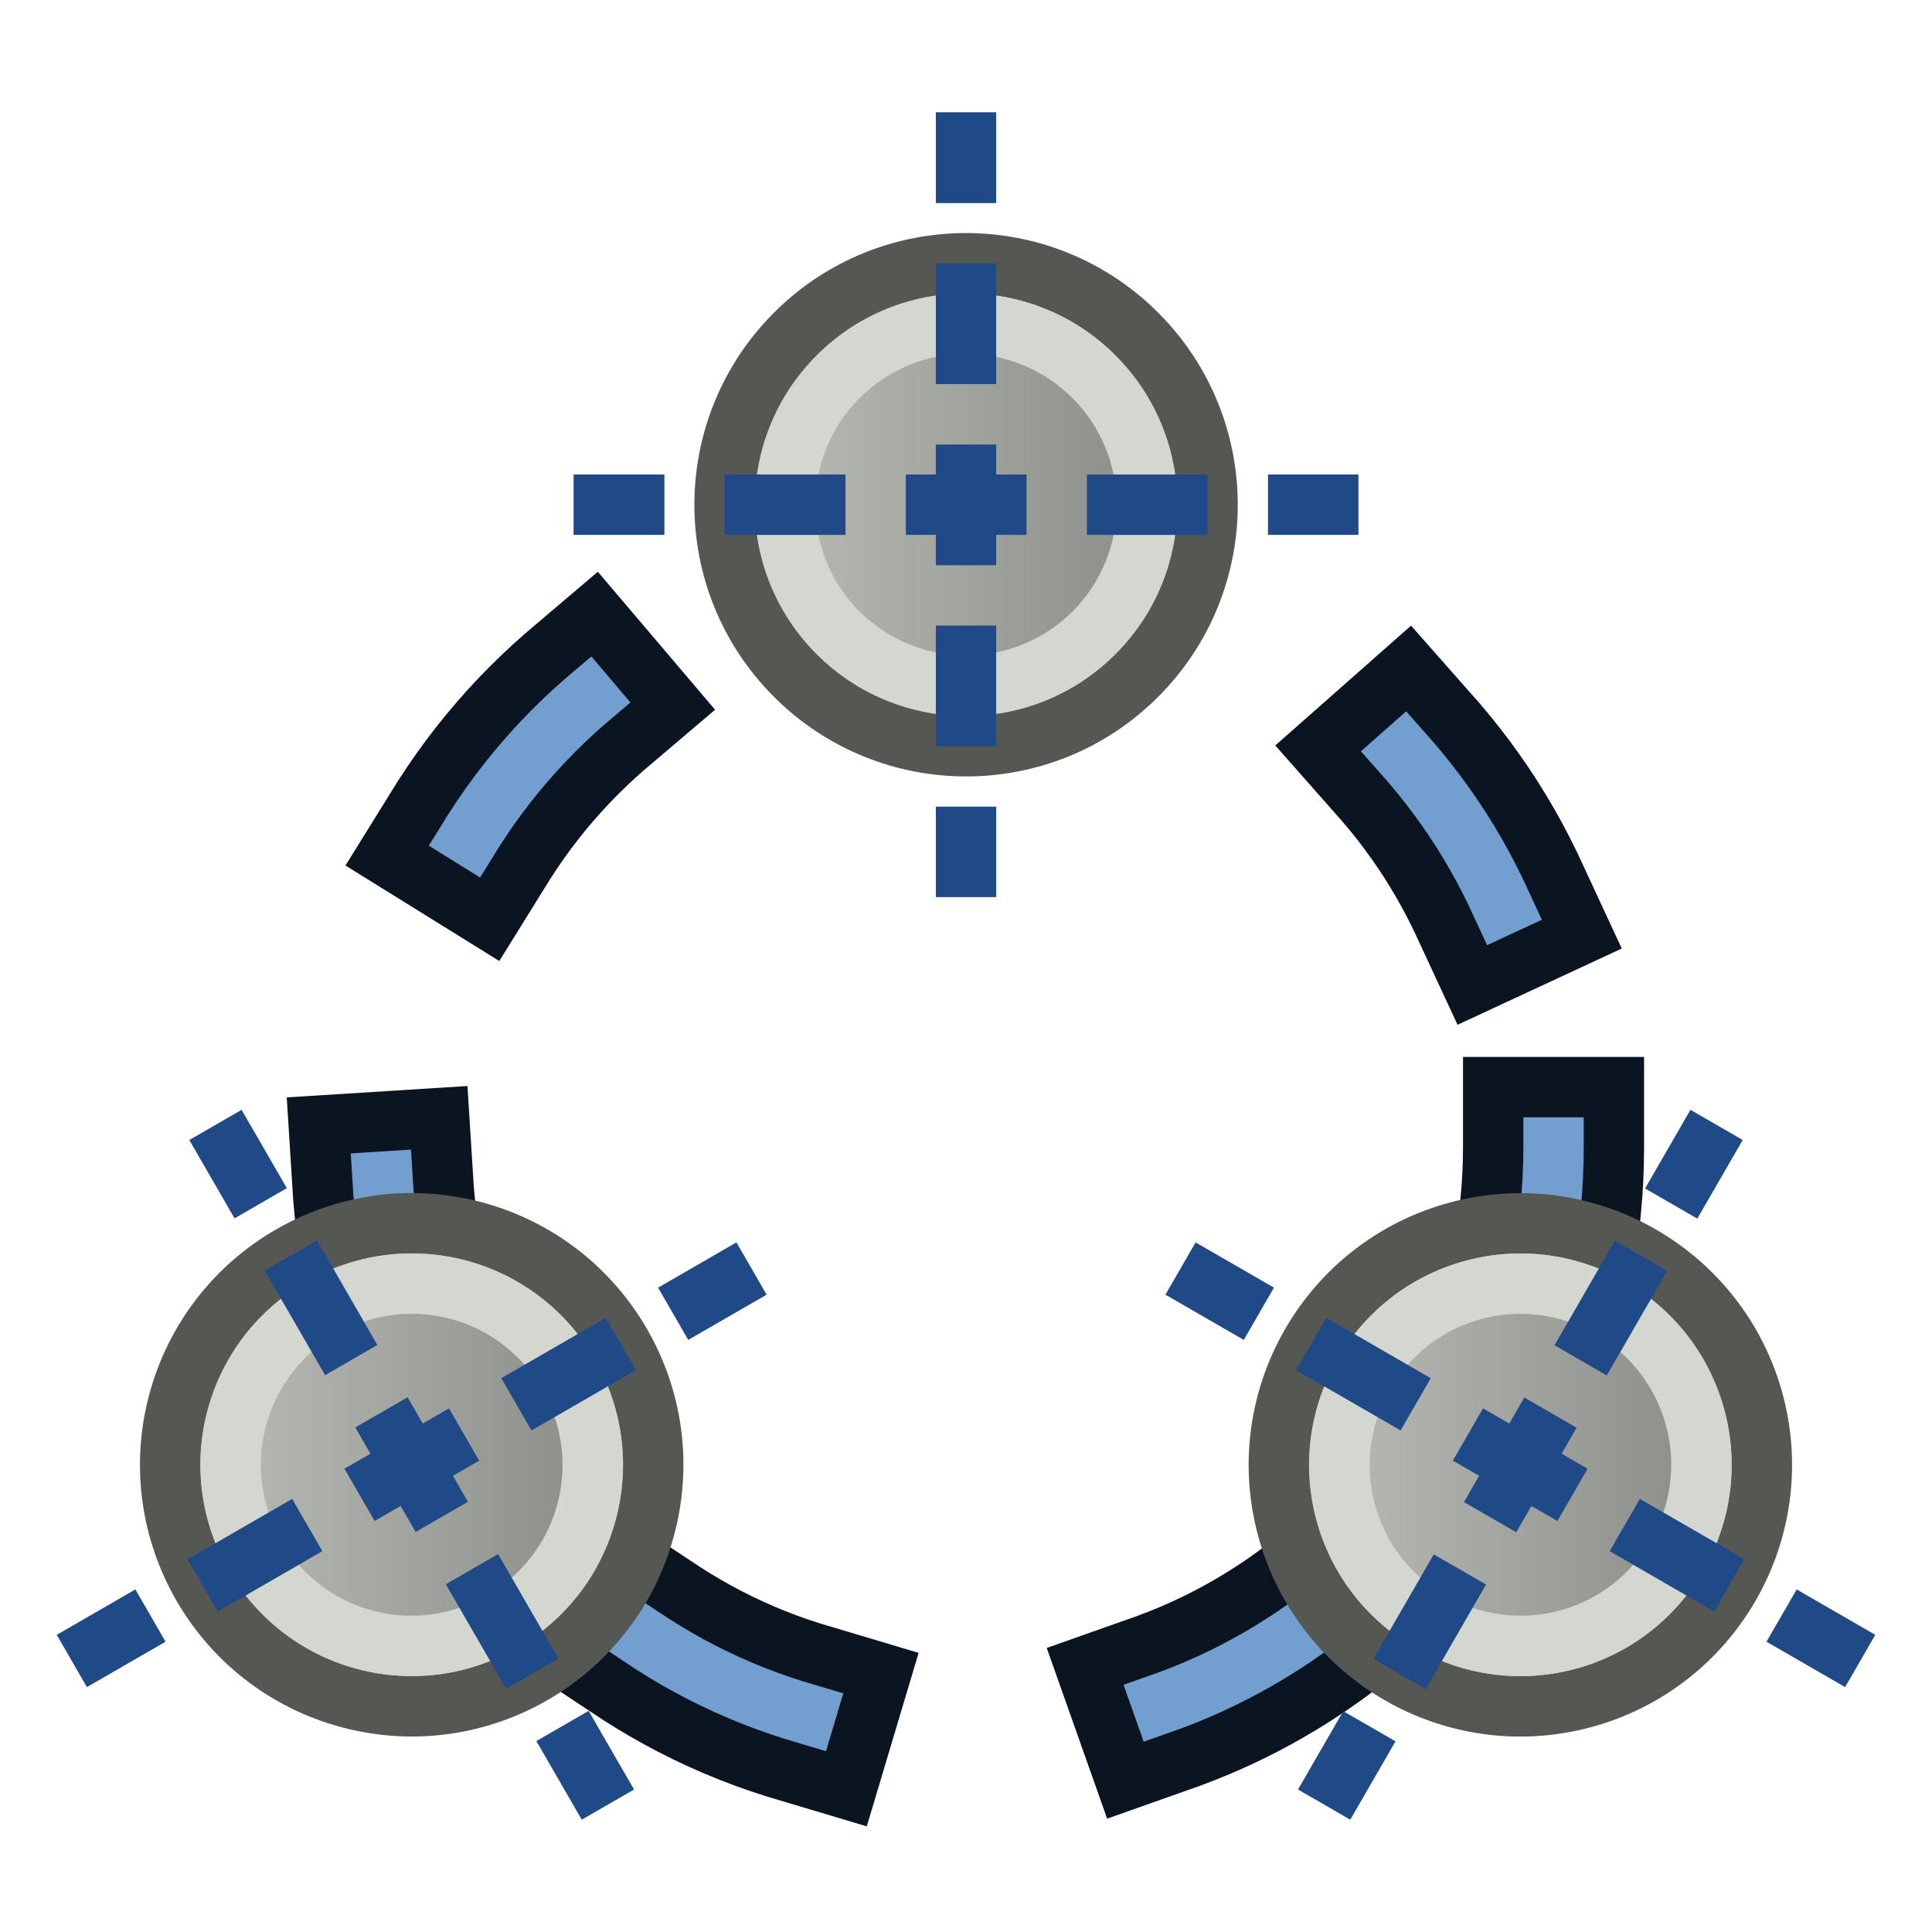
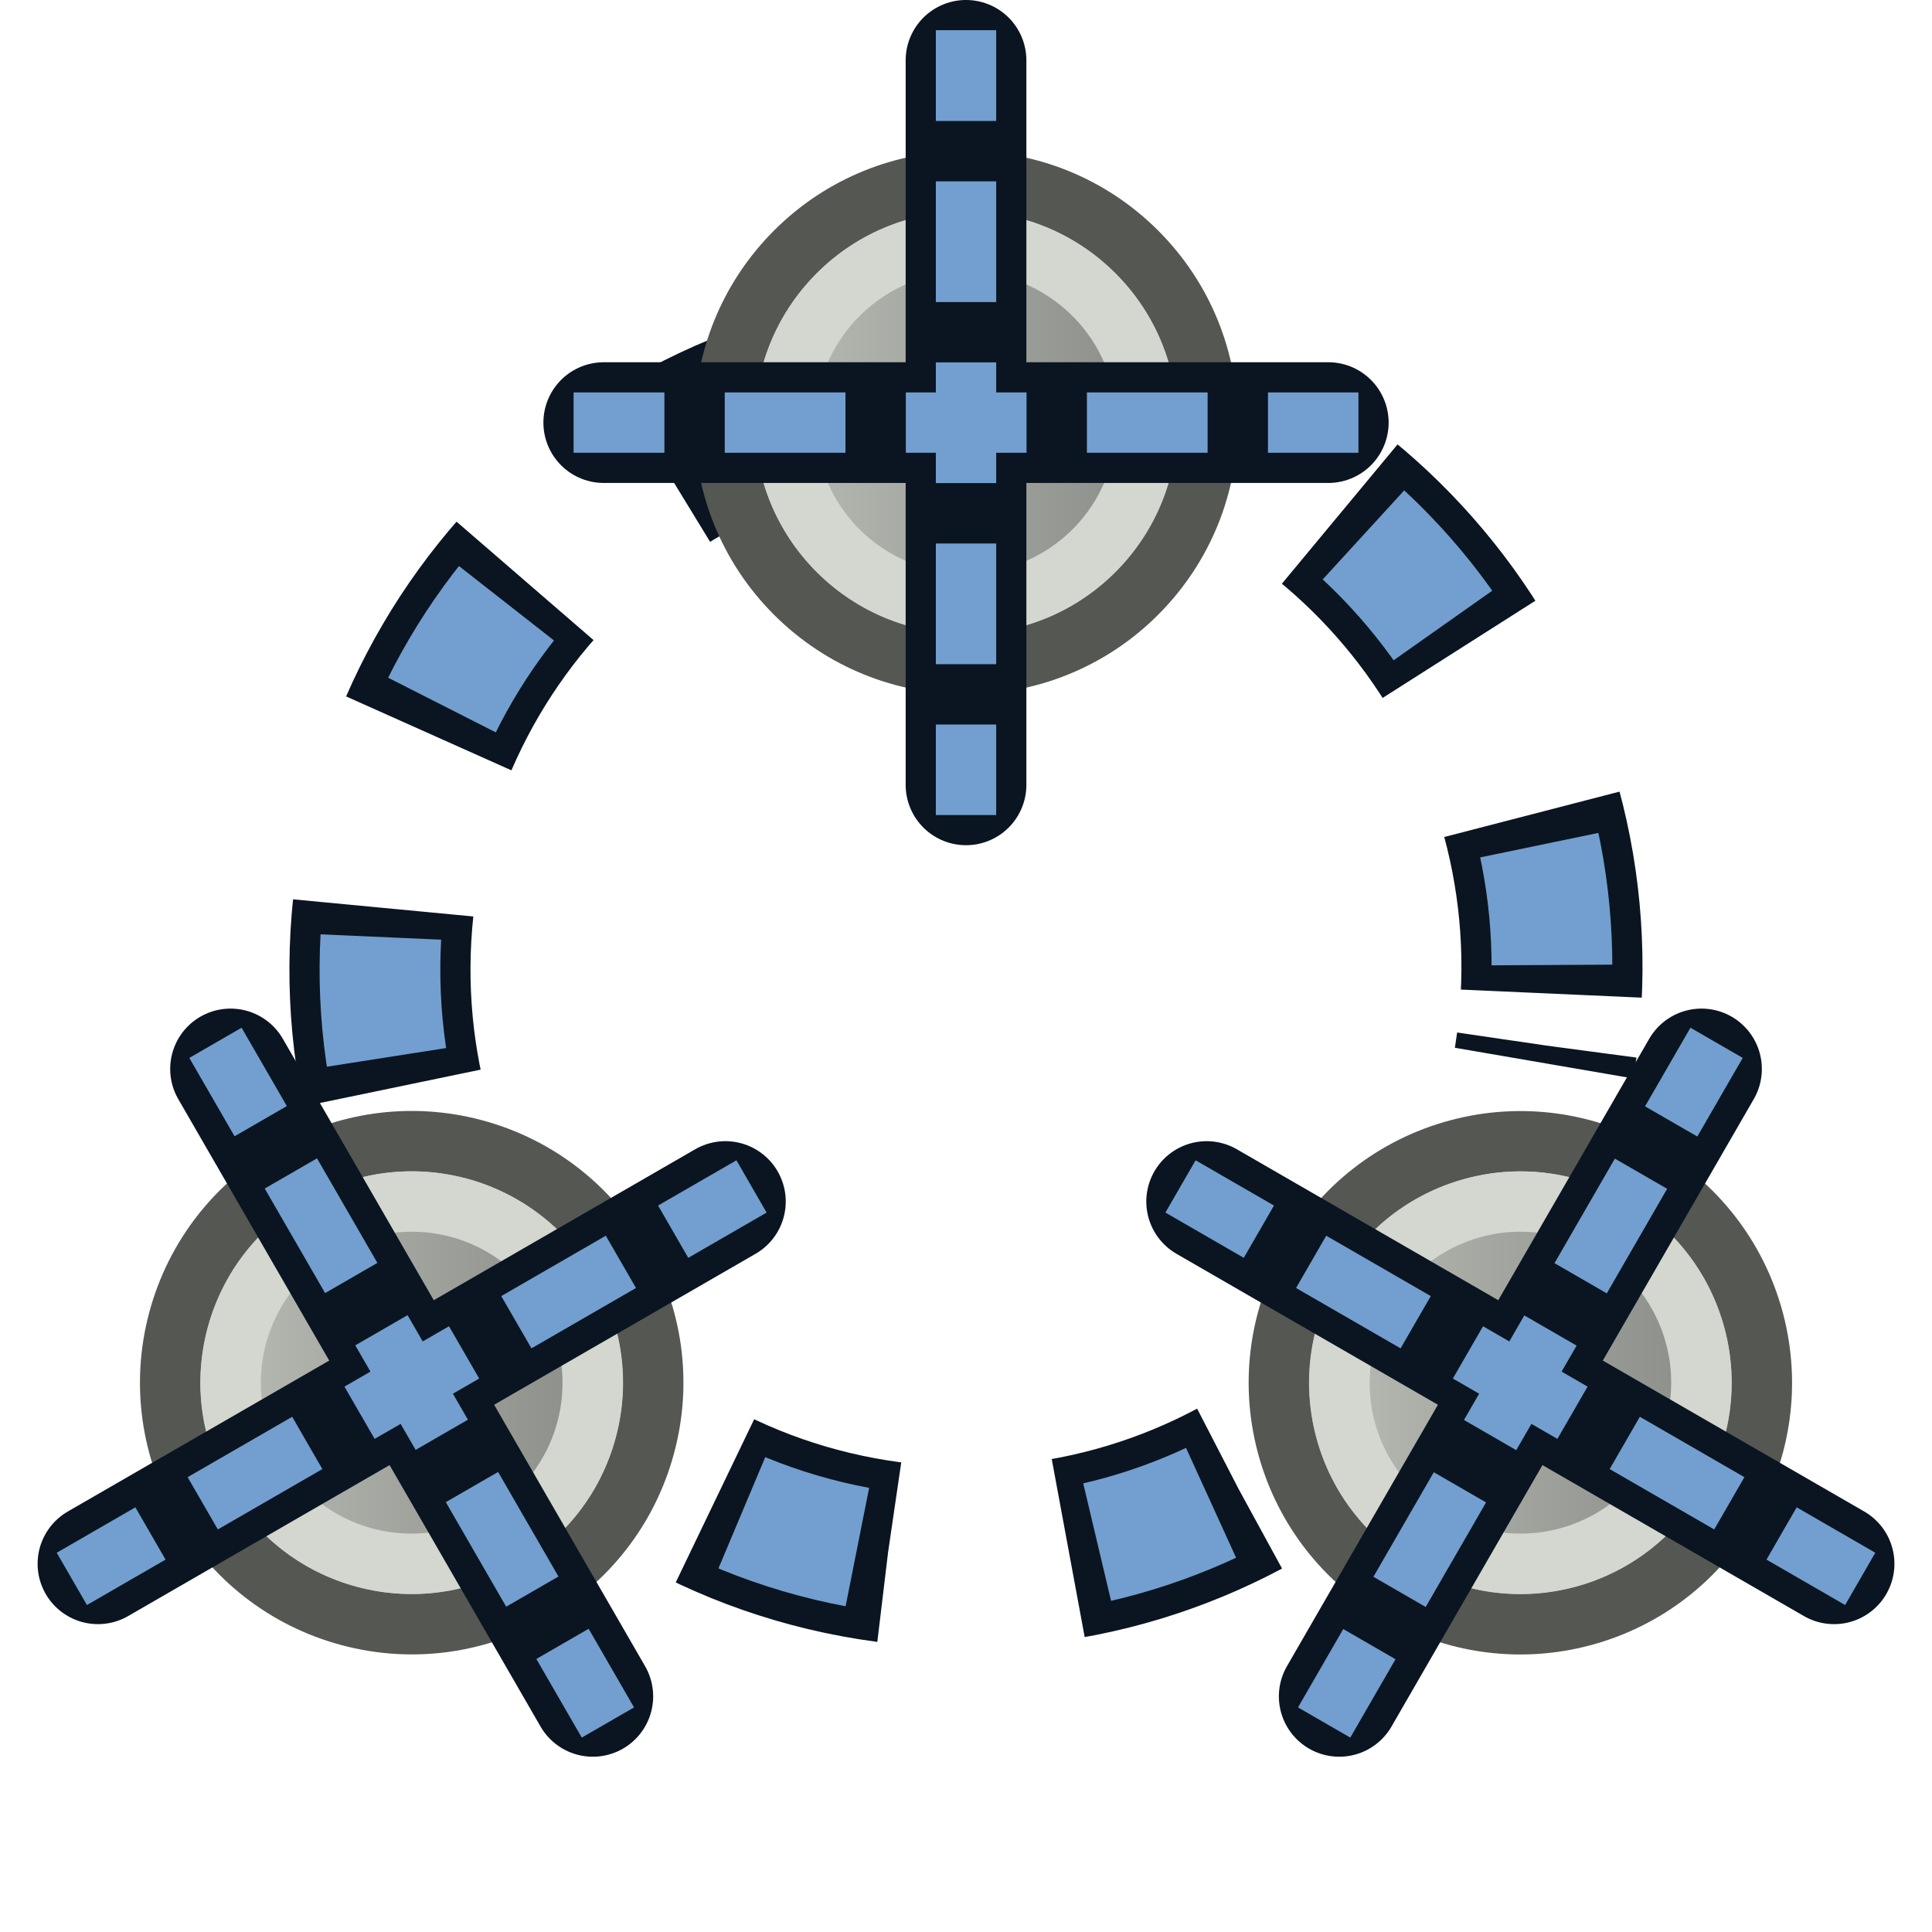
<svg xmlns="http://www.w3.org/2000/svg" xmlns:xlink="http://www.w3.org/1999/xlink" width="64" height="64" viewBox="0 0 16.933 16.933" version="1.1" id="svg8">
  <defs id="defs2">
    <linearGradient id="linearGradient10">
      <stop style="stop-color:#888a85;stop-opacity:1;" offset="0" id="stop10" />
      <stop style="stop-color:#babdb6;stop-opacity:1;" offset="1" id="stop11" />
    </linearGradient>
    <linearGradient id="linearGradient8">
      <stop style="stop-color:#888a85;stop-opacity:1;" offset="0" id="stop8" />
      <stop style="stop-color:#babdb6;stop-opacity:1;" offset="1" id="stop9" />
    </linearGradient>
    <linearGradient id="linearGradient6">
      <stop style="stop-color:#888a85;stop-opacity:1;" offset="0" id="stop6" />
      <stop style="stop-color:#babdb6;stop-opacity:1;" offset="1" id="stop7" />
    </linearGradient>
    <linearGradient id="linearGradient5969">
      <stop style="stop-color:#000000;stop-opacity:1;" offset="0" id="stop5967" />
    </linearGradient>
    <linearGradient xlink:href="#linearGradient6" id="linearGradient7" x1="-1.492" y1="7.304" x2="2.209" y2="7.304" gradientUnits="userSpaceOnUse" />
    <linearGradient xlink:href="#linearGradient8" id="linearGradient9" x1="-6.348" y1="-1.112" x2="-2.652" y2="-1.112" gradientUnits="userSpaceOnUse" />
    <linearGradient xlink:href="#linearGradient10" id="linearGradient11" x1="-11.209" y1="7.304" x2="-7.508" y2="7.304" gradientUnits="userSpaceOnUse" />
+     <linearGradient xlink:href="#linearGradient6" id="linearGradient33" gradientUnits="userSpaceOnUse" x1="-1.492" y1="7.304" x2="2.209" y2="7.304" />
+     <linearGradient xlink:href="#linearGradient8" id="linearGradient34" gradientUnits="userSpaceOnUse" x1="-6.348" y1="-1.112" x2="-2.652" y2="-1.112" />
+     <linearGradient xlink:href="#linearGradient10" id="linearGradient35" gradientUnits="userSpaceOnUse" x1="-11.209" y1="7.304" x2="-7.508" y2="7.304" />
  </defs>
-   <ellipse style="display:inline;fill:none;stroke:#0b1521;stroke-width:1.587;stroke-linecap:square;stroke-linejoin:round;stroke-dasharray:1.587, 3.175;stroke-dashoffset:0" id="path32" cx="8.481" cy="10.057" rx="5.135" ry="5.162" />
-   <ellipse style="display:inline;fill:none;stroke:#729fcf;stroke-width:0.529;stroke-linecap:square;stroke-linejoin:round;stroke-dasharray:1.588, 3.175;stroke-dashoffset:0" id="ellipse33" cx="8.481" cy="10.057" rx="5.135" ry="5.162" />
-   <g id="layer2">
-     <g id="g7" transform="matrix(1.000005,0,0,0.999992,3.966646,5.53338)" style="display:inline;stroke-width:1">
-       <path style="fill:#d3d7cf;stroke:#555753;stroke-width:0.529;stroke-linecap:square;stroke-linejoin:round;stroke-dasharray:none" d="M -0.19,5.26 C 0.939,4.958 2.1,5.628 2.403,6.757 2.705,7.886 2.035,9.047 0.906,9.349 -0.223,9.652 -1.384,8.982 -1.686,7.853 -1.989,6.724 -1.319,5.563 -0.19,5.26 Z" transform="scale(-1,1)" id="path14" />
-       <path style="fill:#d3d7cf;stroke:#555753;stroke-width:0.529;stroke-linecap:square;stroke-linejoin:round;stroke-dasharray:none" d="m -5.997,0.387 c -0.827,-0.827 -0.827,-2.167 0,-2.993 0.827,-0.827 2.167,-0.827 2.993,0 0.827,0.827 0.827,2.167 0,2.993 -0.827,0.827 -2.167,0.827 -2.993,0 z" transform="scale(-1,1)" id="path6" />
-       <path style="fill:#d3d7cf;stroke:#555753;stroke-width:0.529;stroke-linecap:square;stroke-linejoin:round;stroke-dasharray:none" d="m -7.314,7.853 c -0.303,1.129 -1.463,1.799 -2.592,1.497 -1.129,-0.303 -1.799,-1.463 -1.497,-2.592 0.303,-1.129 1.463,-1.799 2.592,-1.497 1.129,0.303 1.799,1.463 1.497,2.592 z" transform="scale(-1,1)" id="path3" />
-       <path style="display:inline;stroke-width:0.529;fill:url(#linearGradient7);stroke:#d3d7cf;stroke-linecap:square;stroke-linejoin:round;stroke-dasharray:none" d="M 0.344,5.717 C 1.045,5.71 1.699,6.179 1.891,6.895 2.117,7.739 1.614,8.612 0.77,8.838 -0.075,9.064 -0.948,8.561 -1.174,7.717 -1.4,6.872 -0.897,5.998 -0.053,5.771 0.08,5.736 0.213,5.718 0.344,5.717 Z" transform="scale(-1,1)" id="path1" />
-       <path style="display:inline;stroke-width:0.529;fill:url(#linearGradient9);stroke:#d3d7cf;stroke-linecap:square;stroke-linejoin:round;stroke-dasharray:none" d="m -4.5,-2.697 c 0.404,0 0.81,0.156 1.121,0.467 0.618,0.618 0.618,1.624 0,2.242 -0.618,0.618 -1.624,0.618 -2.242,0 -0.618,-0.618 -0.618,-1.624 0,-2.242 0.311,-0.311 0.717,-0.467 1.121,-0.467 z" transform="scale(-1,1)" id="path2" />
-       <path style="display:inline;fill:url(#linearGradient11);stroke:#d3d7cf;stroke-width:0.529;stroke-linecap:square;stroke-linejoin:round;stroke-dasharray:none" d="m -9.344,5.717 c 0.13,0.001 0.264,0.019 0.396,0.055 0.844,0.226 1.347,1.101 1.121,1.945 C -8.052,8.561 -8.925,9.064 -9.77,8.838 -10.614,8.612 -11.117,7.739 -10.891,6.895 -10.699,6.179 -10.045,5.71 -9.344,5.717 Z" transform="scale(-1,1)" id="path4" />
-       <path style="display:inline;fill:none;stroke:#204a87;stroke-width:0.529;stroke-linecap:square;stroke-linejoin:round;stroke-dasharray:0.529, 1.058;stroke-dashoffset:0.265" d="m 2.391,5.717 -5.499,3.175" id="path16" />
-       <path style="display:inline;fill:none;stroke:#204a87;stroke-width:0.529;stroke-linecap:square;stroke-linejoin:round;stroke-dasharray:0.529, 1.058;stroke-dashoffset:0.265" d="M 4.5,2.065 4.5,-4.285" id="path15" />
-       <path style="display:inline;fill:none;stroke:#204a87;stroke-width:0.529;stroke-linecap:square;stroke-linejoin:round;stroke-dasharray:0.529, 1.058;stroke-dashoffset:0.265" d="M 6.609,5.717 12.108,8.892" id="path13" />
-       <path style="display:inline;fill:none;stroke:#204a87;stroke-width:0.529;stroke-linecap:square;stroke-linejoin:round;stroke-dasharray:0.529, 1.058;stroke-dashoffset:0.265" d="M -1.946,4.555 1.229,10.054" id="path22" />
-       <path style="display:inline;fill:none;stroke:#204a87;stroke-width:0.529;stroke-linecap:square;stroke-linejoin:round;stroke-dasharray:0.529, 1.058;stroke-dashoffset:0.265" d="m 7.675,-1.11 -6.35,-3e-7" id="path21" />
-       <path style="display:inline;fill:none;stroke:#204a87;stroke-width:0.529;stroke-linecap:square;stroke-linejoin:round;stroke-dasharray:0.529, 1.058;stroke-dashoffset:0.265" d="M 7.771,10.054 10.946,4.555" id="path5" />
+   <g id="layer1" style="display:inline">
+     <g id="g30" transform="matrix(1,0,0,0.9999969,-0.01481961,-1.571058)" style="stroke-width:1">
+       <g id="g5" transform="rotate(7.594765,8.482744,10.05678)" style="stroke-width:1">
+         <ellipse style="display:inline;fill:none;stroke:#0b1521;stroke-width:1.587;stroke-linecap:butt;stroke-linejoin:round;stroke-dasharray:1.587, 1.587;stroke-dashoffset:10.954" id="ellipse4" ry="5.162" rx="5.135" cy="10.057" cx="8.481" />
+         <ellipse style="display:inline;fill:none;stroke:#729fcf;stroke-width:1.058;stroke-linecap:butt;stroke-linejoin:round;stroke-dasharray:1.058, 2.117;stroke-dashoffset:1.164" id="ellipse5" ry="5.162" rx="5.135" cy="10.057" cx="8.481" />
+       </g>
+     </g>
+     <g id="g31" transform="translate(0,-0.7195329)" style="display:inline">
+       <g id="g69" style="display:inline">
+         <g id="g68" transform="matrix(1.000005,0,0,0.999992,3.966646,5.53338)" style="display:inline;stroke-width:1">
+           <path style="fill:#d3d7cf;stroke:#555753;stroke-width:0.529;stroke-linecap:square;stroke-linejoin:round;stroke-dasharray:none" d="M -0.19,5.26 C 0.939,4.958 2.1,5.628 2.403,6.757 2.705,7.886 2.035,9.047 0.906,9.349 -0.223,9.652 -1.384,8.982 -1.686,7.853 -1.989,6.724 -1.319,5.563 -0.19,5.26 Z" transform="scale(-1,1)" id="path31" />
+           <path style="fill:#d3d7cf;stroke:#555753;stroke-width:0.529;stroke-linecap:square;stroke-linejoin:round;stroke-dasharray:none" d="m -5.997,0.387 c -0.827,-0.827 -0.827,-2.167 0,-2.993 0.827,-0.827 2.167,-0.827 2.993,0 0.827,0.827 0.827,2.167 0,2.993 -0.827,0.827 -2.167,0.827 -2.993,0 z" transform="scale(-1,1)" id="path33" />
+           <path style="fill:#d3d7cf;stroke:#555753;stroke-width:0.529;stroke-linecap:square;stroke-linejoin:round;stroke-dasharray:none" d="m -7.314,7.853 c -0.303,1.129 -1.463,1.799 -2.592,1.497 -1.129,-0.303 -1.799,-1.463 -1.497,-2.592 0.303,-1.129 1.463,-1.799 2.592,-1.497 1.129,0.303 1.799,1.463 1.497,2.592 z" transform="scale(-1,1)" id="path34" />
+           <path style="display:inline;fill:url(#linearGradient33);stroke:#d3d7cf;stroke-width:0.529;stroke-linecap:square;stroke-linejoin:round;stroke-dasharray:none" d="M 0.344,5.717 C 1.045,5.71 1.699,6.179 1.891,6.895 2.117,7.739 1.614,8.612 0.77,8.838 -0.075,9.064 -0.948,8.561 -1.174,7.717 -1.4,6.872 -0.897,5.998 -0.053,5.771 0.08,5.736 0.213,5.718 0.344,5.717 Z" transform="scale(-1,1)" id="path47" />
+           <path style="display:inline;fill:url(#linearGradient34);stroke:#d3d7cf;stroke-width:0.529;stroke-linecap:square;stroke-linejoin:round;stroke-dasharray:none" d="m -4.5,-2.697 c 0.404,0 0.81,0.156 1.121,0.467 0.618,0.618 0.618,1.624 0,2.242 -0.618,0.618 -1.624,0.618 -2.242,0 -0.618,-0.618 -0.618,-1.624 0,-2.242 0.311,-0.311 0.717,-0.467 1.121,-0.467 z" transform="scale(-1,1)" id="path48" />
+           <path style="display:inline;fill:url(#linearGradient35);stroke:#d3d7cf;stroke-width:0.529;stroke-linecap:square;stroke-linejoin:round;stroke-dasharray:none" d="m -9.344,5.717 c 0.13,0.001 0.264,0.019 0.396,0.055 0.844,0.226 1.347,1.101 1.121,1.945 C -8.052,8.561 -8.925,9.064 -9.77,8.838 -10.614,8.612 -11.117,7.739 -10.891,6.895 -10.699,6.179 -10.045,5.71 -9.344,5.717 Z" transform="scale(-1,1)" id="path49" />
+           <g id="g67" style="display:inline">
+             <path style="display:inline;fill:none;stroke:#0b1521;stroke-width:1.058;stroke-linecap:round;stroke-linejoin:round;stroke-dasharray:none;stroke-dashoffset:0.529" d="m 2.391,5.717 -5.499,3.175" id="path80" />
+             <path style="display:inline;fill:none;stroke:#0b1521;stroke-width:1.058;stroke-linecap:round;stroke-linejoin:round;stroke-dasharray:none;stroke-dashoffset:0.529" d="M 4.5,2.065 4.5,-4.285" id="path81" />
+             <path style="display:inline;fill:none;stroke:#0b1521;stroke-width:1.058;stroke-linecap:round;stroke-linejoin:round;stroke-dasharray:none;stroke-dashoffset:0.529" d="M 6.609,5.717 12.108,8.892" id="path82" />
+             <path style="display:inline;fill:none;stroke:#0b1521;stroke-width:1.058;stroke-linecap:round;stroke-linejoin:round;stroke-dasharray:none;stroke-dashoffset:0.529" d="M -1.946,4.555 1.229,10.054" id="path83" />
+             <path style="display:inline;fill:none;stroke:#0b1521;stroke-width:1.058;stroke-linecap:round;stroke-linejoin:round;stroke-dasharray:none;stroke-dashoffset:0.529" d="m 7.675,-1.11 -6.35,-3e-7" id="path84" />
+             <path style="display:inline;fill:none;stroke:#0b1521;stroke-width:1.058;stroke-linecap:round;stroke-linejoin:round;stroke-dasharray:none;stroke-dashoffset:0.529" d="M 7.771,10.054 10.946,4.555" id="path85" />
+           </g>
+           <g id="g91" style="display:inline">
+             <path style="display:inline;fill:none;stroke:#729fcf;stroke-width:0.529;stroke-linecap:square;stroke-linejoin:round;stroke-dasharray:0.529, 1.058;stroke-dashoffset:0.265" d="m 2.391,5.717 -5.499,3.175" id="path86" />
+             <path style="display:inline;fill:none;stroke:#729fcf;stroke-width:0.529;stroke-linecap:square;stroke-linejoin:round;stroke-dasharray:0.529, 1.058;stroke-dashoffset:0.265" d="M 4.5,2.065 4.5,-4.285" id="path87" />
+             <path style="display:inline;fill:none;stroke:#729fcf;stroke-width:0.529;stroke-linecap:square;stroke-linejoin:round;stroke-dasharray:0.529, 1.058;stroke-dashoffset:0.265" d="M 6.609,5.717 12.108,8.892" id="path88" />
+             <path style="display:inline;fill:none;stroke:#729fcf;stroke-width:0.529;stroke-linecap:square;stroke-linejoin:round;stroke-dasharray:0.529, 1.058;stroke-dashoffset:0.265" d="M -1.946,4.555 1.229,10.054" id="path89" />
+             <path style="display:inline;fill:none;stroke:#729fcf;stroke-width:0.529;stroke-linecap:square;stroke-linejoin:round;stroke-dasharray:0.529, 1.058;stroke-dashoffset:0.265" d="m 7.675,-1.11 -6.35,-3e-7" id="path90" />
+             <path style="display:inline;fill:none;stroke:#729fcf;stroke-width:0.529;stroke-linecap:square;stroke-linejoin:round;stroke-dasharray:0.529, 1.058;stroke-dashoffset:0.265" d="M 7.771,10.054 10.946,4.555" id="path91" />
+           </g>
+         </g>
+       </g>
    </g>
  </g>
</svg>
